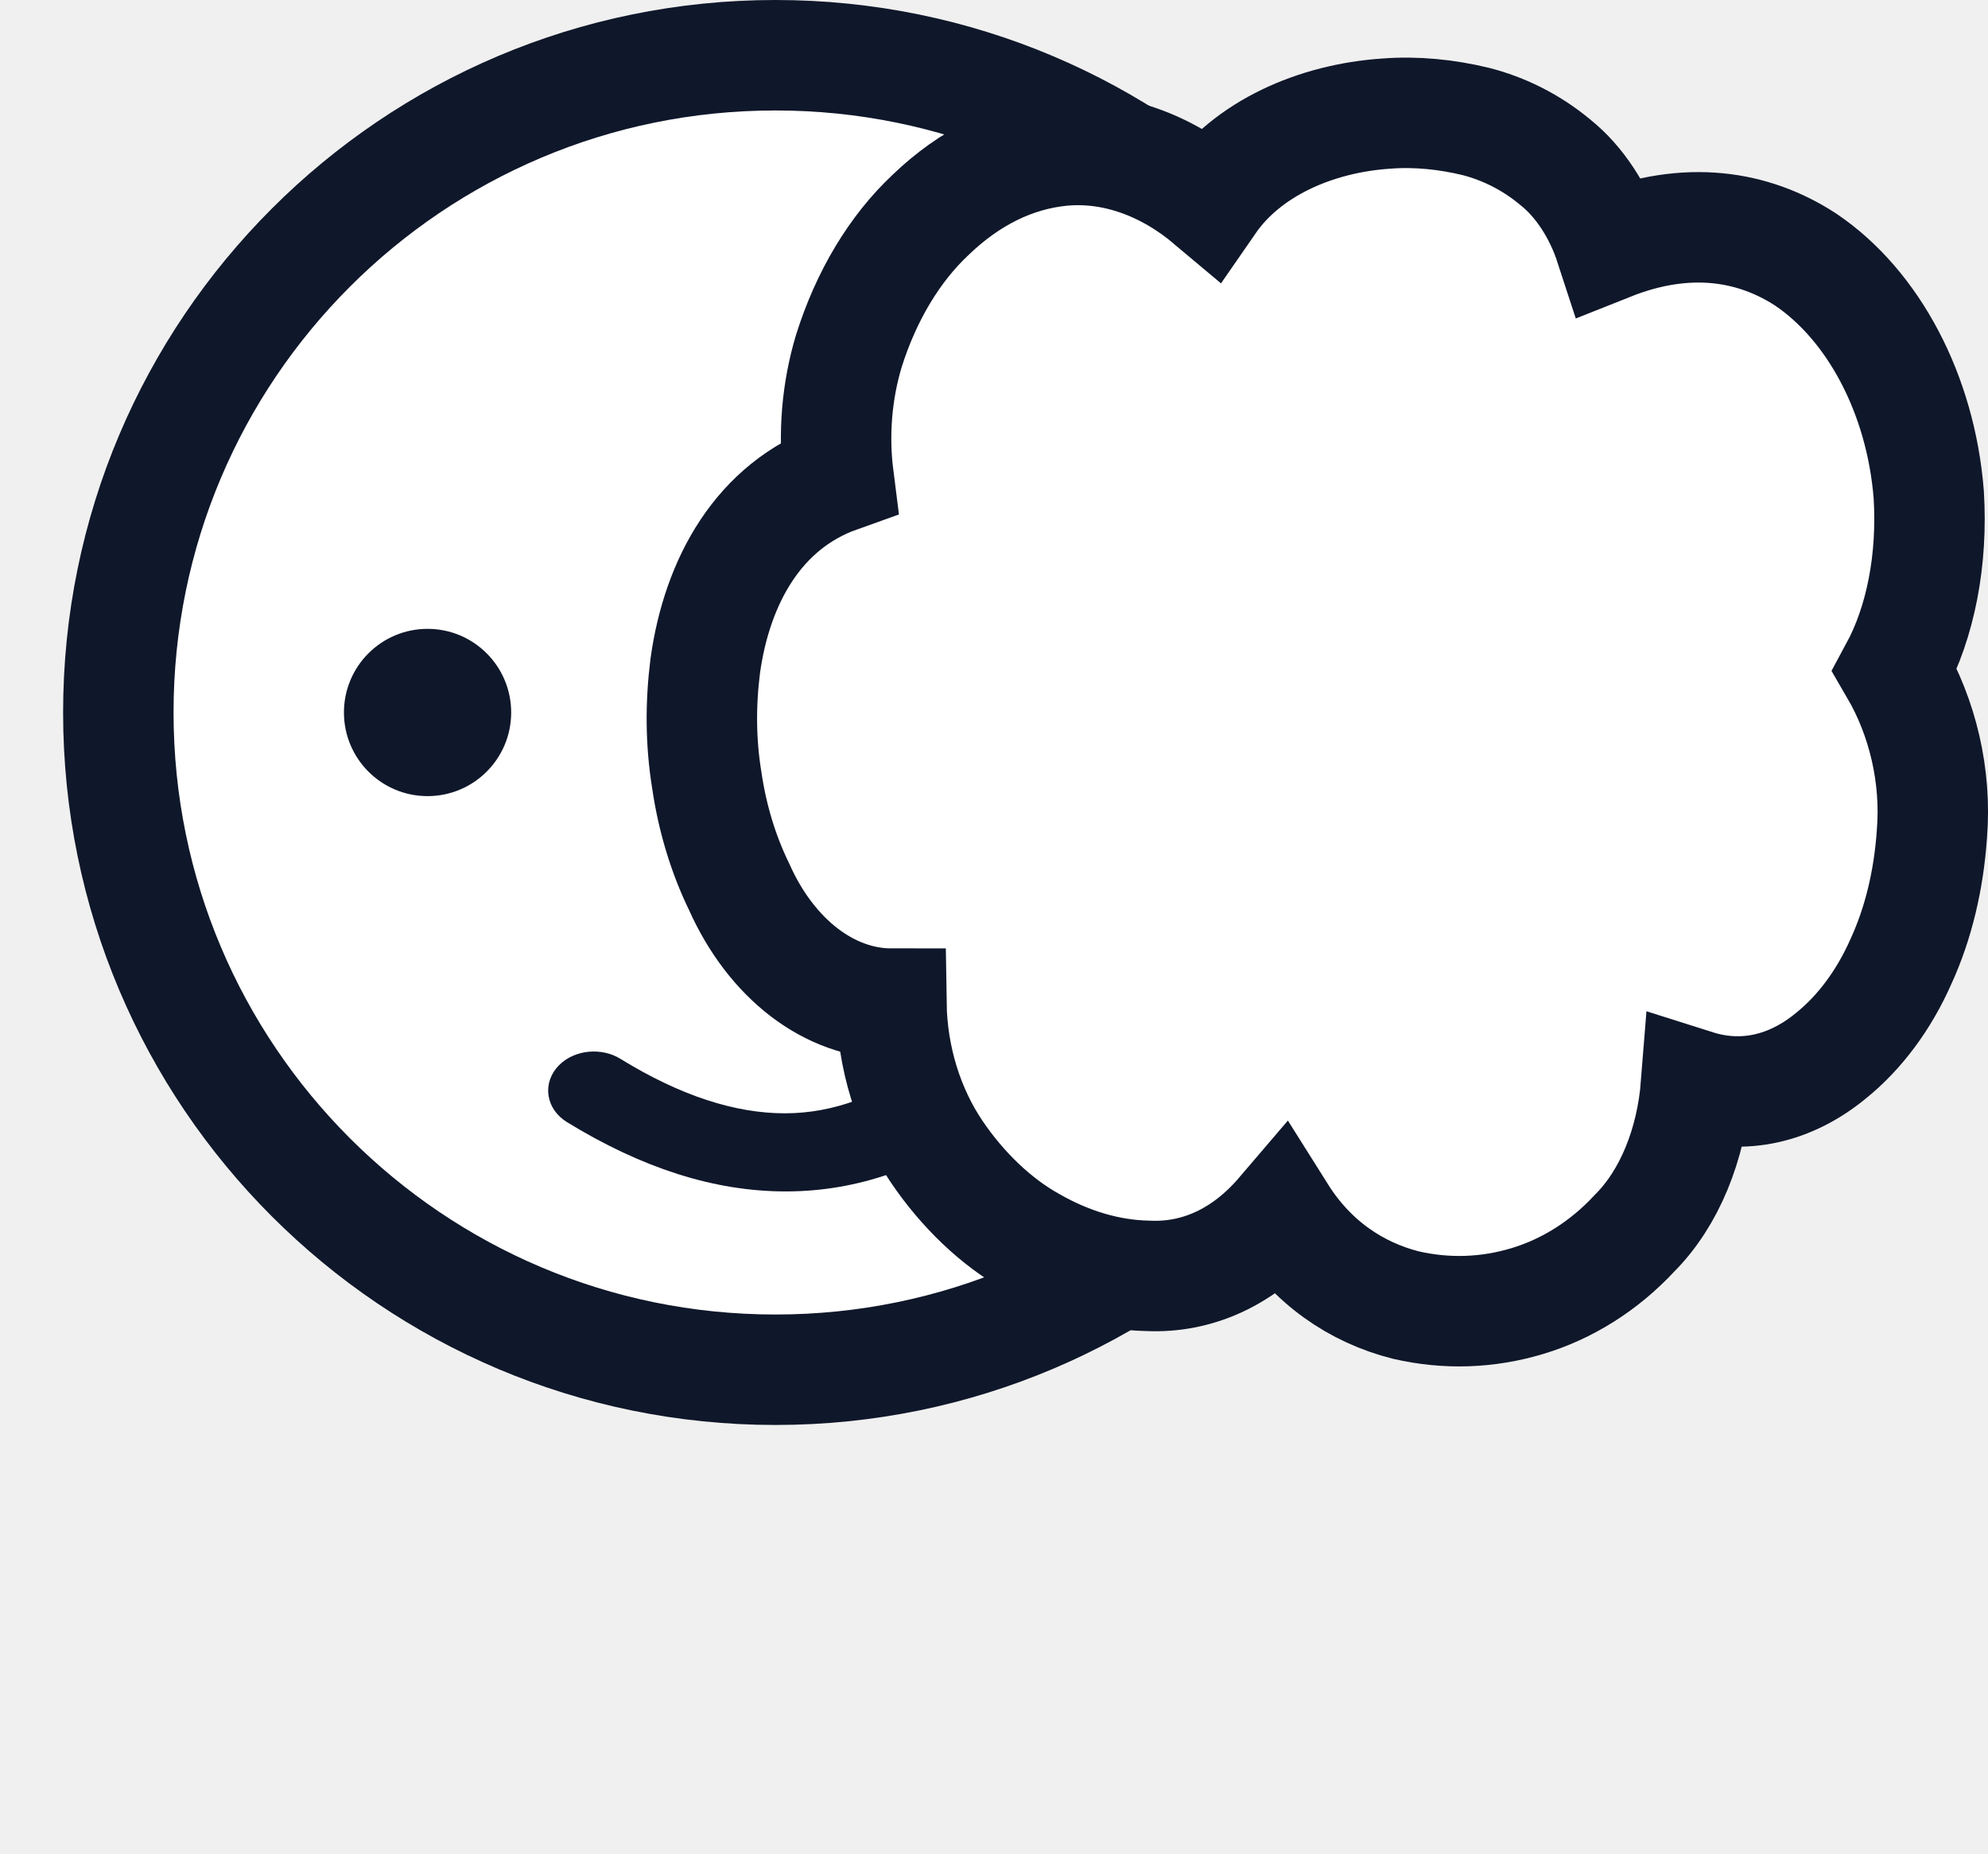
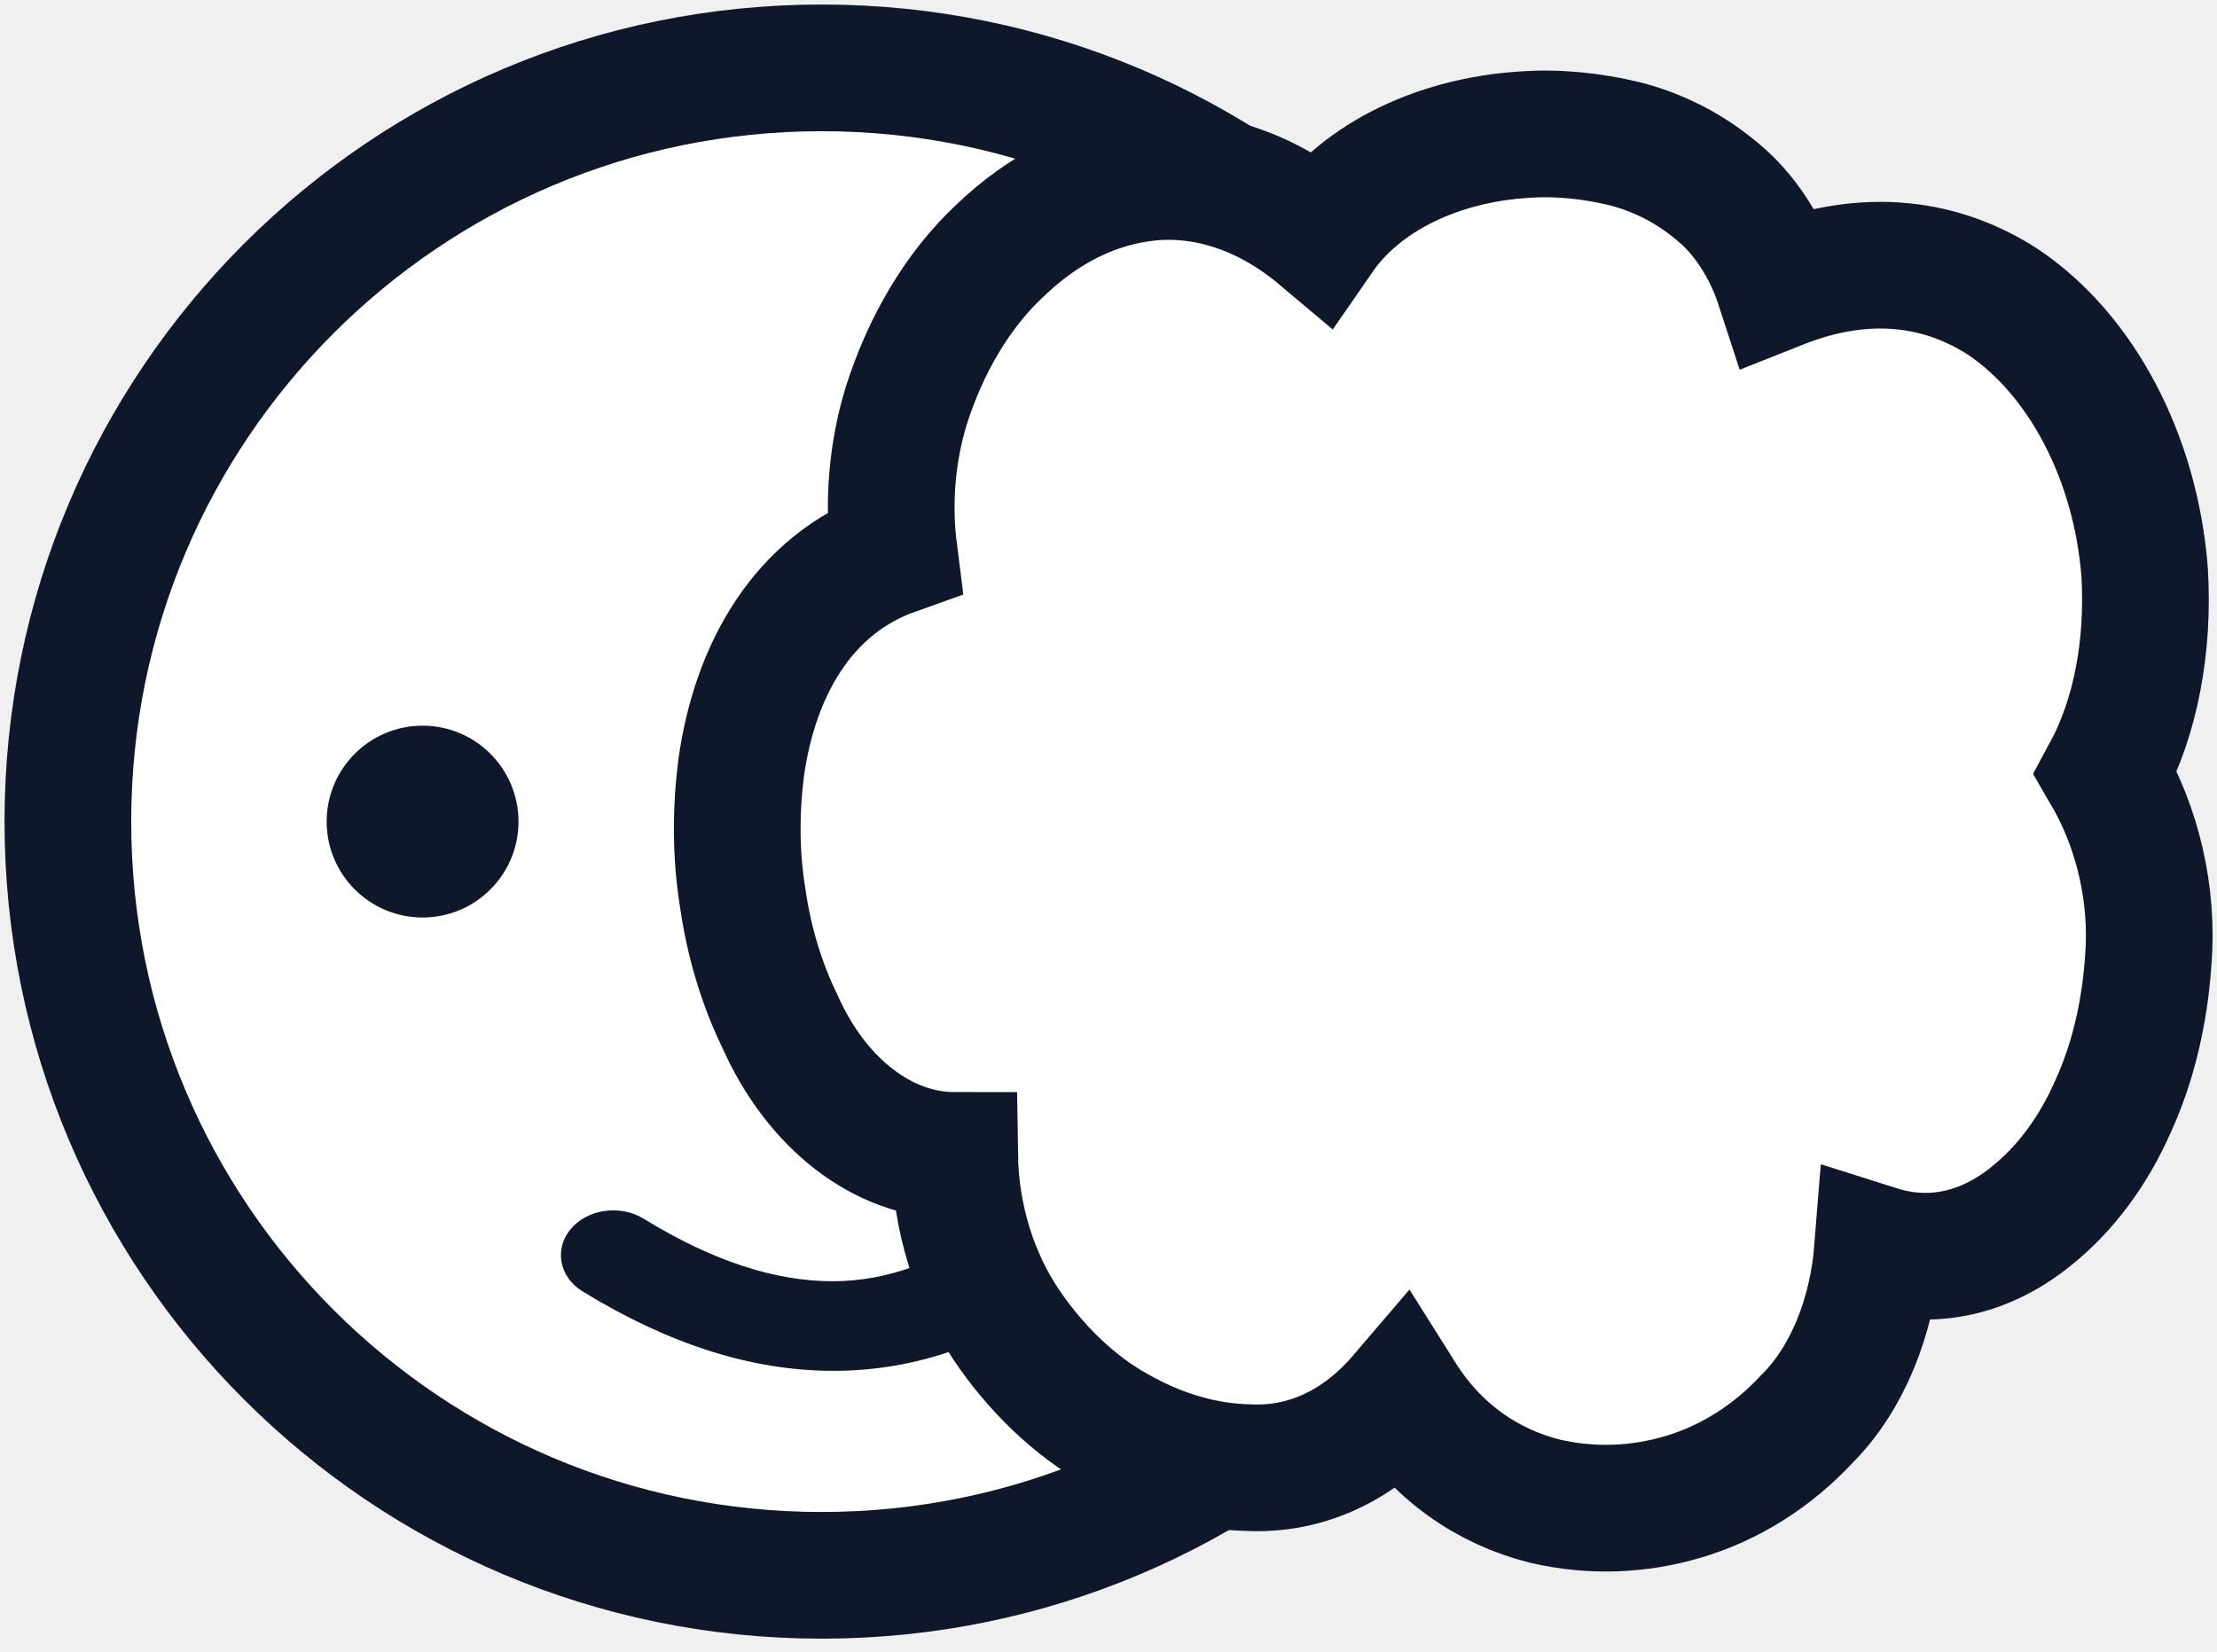
- <svg xmlns="http://www.w3.org/2000/svg" version="1.1" id="Layer_1" x="0px" y="0px" style="enable-background:new 0 0 595.3 841.9;" xml:space="preserve" viewBox="199.3 302 252.01 234.9">
-   <style type="text/css">
- 	.st0{display:none;}
- 	.st1{display:inline;fill-rule:evenodd;clip-rule:evenodd;fill:#EDF6FF;stroke:#0F172A;stroke-width:14;stroke-miterlimit:10;}
- 	.st2{fill:#FFFFFF;stroke:#0F172A;stroke-width:14;stroke-miterlimit:10;}
- 	.st3{fill:#0F172A;stroke:#0F172A;stroke-width:4;stroke-miterlimit:10;}
- 	.st4{fill:#0F172A;stroke:#0F172A;stroke-width:3;stroke-miterlimit:10;}
- </style>
-   <g>
-     <g class="st0">
-       <path class="st1" d="M332.4,481.2c-11.5-6.2-13-12-13.1-20.7c-14.3,1.7-29.9,0.3-43.4-0.3c0,8.1-1.4,14-11.3,19.9    c-20.3,12.1-58.3,12.6-58.3,35.4v12.6c0,1,0.8,1.8,1.8,1.8h178.6c1.1,0,2-0.9,2-2v-13.4C388.9,493.7,347.7,489.5,332.4,481.2z" />
-     </g>
-     <circle class="st2" cx="297.6" cy="392.3" r="83.3" />
-     <path class="st3" d="M323.5,438.3c1.5,1.2,1.4,3-0.1,4.1c-7.6,5.7-15.8,8.6-24.5,8.6c-8.6,0-17.4-2.8-26.7-8.5   c-1.6-1-1.9-2.8-0.6-4.1c1.3-1.3,3.7-1.5,5.3-0.5c7.8,4.8,15.1,7.2,21.9,7.2c6.6,0,13-2.4,19.2-7   C319.7,437.1,322,437.2,323.5,438.3z" />
-     <circle class="st4" cx="341.1" cy="392.3" r="9.1" />
-     <circle class="st4" cx="253.5" cy="392.3" r="9.1" />
-   </g>
-   <path class="st2" d="M439.5,386.9c3.5,6,5.3,13.4,4.7,20.8c-0.4,5.8-1.7,11.3-3.9,16.1c-2.2,5-5.3,9.1-8.9,12  c-5.1,4.2-11.1,5.6-17.1,3.7c-0.6,7.6-3.4,14.4-7.8,18.8c-3.9,4.2-8.6,7.1-13.6,8.6c-5,1.5-10.2,1.7-15.4,0.5  c-6.3-1.6-11.9-5.4-15.8-11.6c-4.7,5.5-10.6,8.2-16.9,7.9c-5-0.1-10-1.6-14.7-4.3c-4.5-2.5-8.8-6.6-12.1-11.5  c-3.5-5.2-5.6-11.8-5.7-18.7c-7.8,0-15.2-5.6-19.3-14.8c-2-4.1-3.4-8.7-4.1-13.5c-0.8-4.9-0.8-9.7-0.2-14.5  c1.5-10.8,6.8-20.3,16.9-23.9c-0.7-5.5-0.2-11,1.3-16c2.2-7,5.8-13,10.4-17.3c4.9-4.7,10.5-7.5,16.6-8.1c6.5-0.6,13.1,1.7,18.8,6.5  c4.7-6.8,13.4-10.6,22.3-11.2c3.8-0.3,7.7,0.1,11.4,1c3.5,0.9,7,2.6,10.1,5.2c3,2.4,5.5,6.2,6.9,10.5c9.8-3.9,18.2-2.5,24.8,1.8  c8.6,5.8,14.6,17.1,15.6,29.8C444.3,372.9,442.8,380.8,439.5,386.9z" />
+ <svg xmlns="http://www.w3.org/2000/svg" width="98" height="73" viewBox="0 0 98 73" fill="none">
+   <path d="M36.32 69.64C54.722 69.64 69.64 54.722 69.64 36.32C69.64 17.918 54.722 3 36.32 3C17.918 3 3 17.918 3 36.32C3 54.722 17.918 69.64 36.32 69.64Z" fill="white" stroke="#0F172A" stroke-width="5.6" stroke-miterlimit="10" />
+   <path d="M46.68 54.72C47.28 55.2 47.24 55.92 46.64 56.36C43.6 58.64 40.32 59.8 36.84 59.8C33.4 59.8 29.88 58.68 26.16 56.4C25.52 56 25.4 55.28 25.92 54.76C26.44 54.24 27.4 54.16 28.04 54.56C31.16 56.48 34.08 57.44 36.8 57.44C39.44 57.44 42 56.48 44.48 54.64C45.16 54.24 46.08 54.28 46.68 54.72Z" fill="#0F172A" stroke="#0F172A" stroke-width="1.6" stroke-miterlimit="10" />
+   <path d="M53.72 39.96C55.73 39.96 57.36 38.33 57.36 36.32C57.36 34.31 55.73 32.68 53.72 32.68C51.71 32.68 50.08 34.31 50.08 36.32C50.08 38.33 51.71 39.96 53.72 39.96Z" fill="#0F172A" stroke="#0F172A" stroke-width="1.2" stroke-miterlimit="10" />
+   <path d="M18.68 39.96C20.69 39.96 22.32 38.33 22.32 36.32C22.32 34.31 20.69 32.68 18.68 32.68C16.67 32.68 15.04 34.31 15.04 36.32C15.04 38.33 16.67 39.96 18.68 39.96Z" fill="#0F172A" stroke="#0F172A" stroke-width="1.2" stroke-miterlimit="10" />
+   <path d="M93.08 34.16C94.48 36.56 95.2 39.52 94.96 42.48C94.8 44.8 94.28 47 93.4 48.92C92.52 50.92 91.28 52.56 89.84 53.72C87.8 55.4 85.4 55.96 83 55.2C82.76 58.24 81.64 60.96 79.88 62.72C78.32 64.4 76.44 65.56 74.44 66.16C72.44 66.76 70.36 66.84 68.28 66.36C65.76 65.72 63.52 64.2 61.96 61.72C60.08 63.92 57.72 65 55.2 64.88C53.2 64.84 51.2 64.24 49.32 63.16C47.52 62.16 45.8 60.52 44.48 58.56C43.08 56.48 42.24 53.84 42.2 51.08C39.08 51.08 36.12 48.84 34.48 45.16C33.68 43.52 33.12 41.68 32.84 39.76C32.52 37.8 32.52 35.88 32.76 33.96C33.36 29.64 35.48 25.84 39.52 24.4C39.24 22.2 39.44 20 40.04 18C40.92 15.2 42.36 12.8 44.2 11.08C46.16 9.2 48.4 8.08 50.84 7.84C53.44 7.6 56.08 8.52 58.36 10.44C60.24 7.72 63.72 6.2 67.28 5.96C68.8 5.84 70.36 6 71.84 6.36C73.24 6.72 74.64 7.4 75.88 8.44C77.08 9.4 78.08 10.92 78.64 12.64C82.56 11.08 85.92 11.64 88.56 13.36C92 15.68 94.4 20.2 94.8 25.28C95 28.56 94.4 31.72 93.08 34.16Z" fill="white" stroke="#0F172A" stroke-width="5.6" stroke-miterlimit="10" />
</svg>
